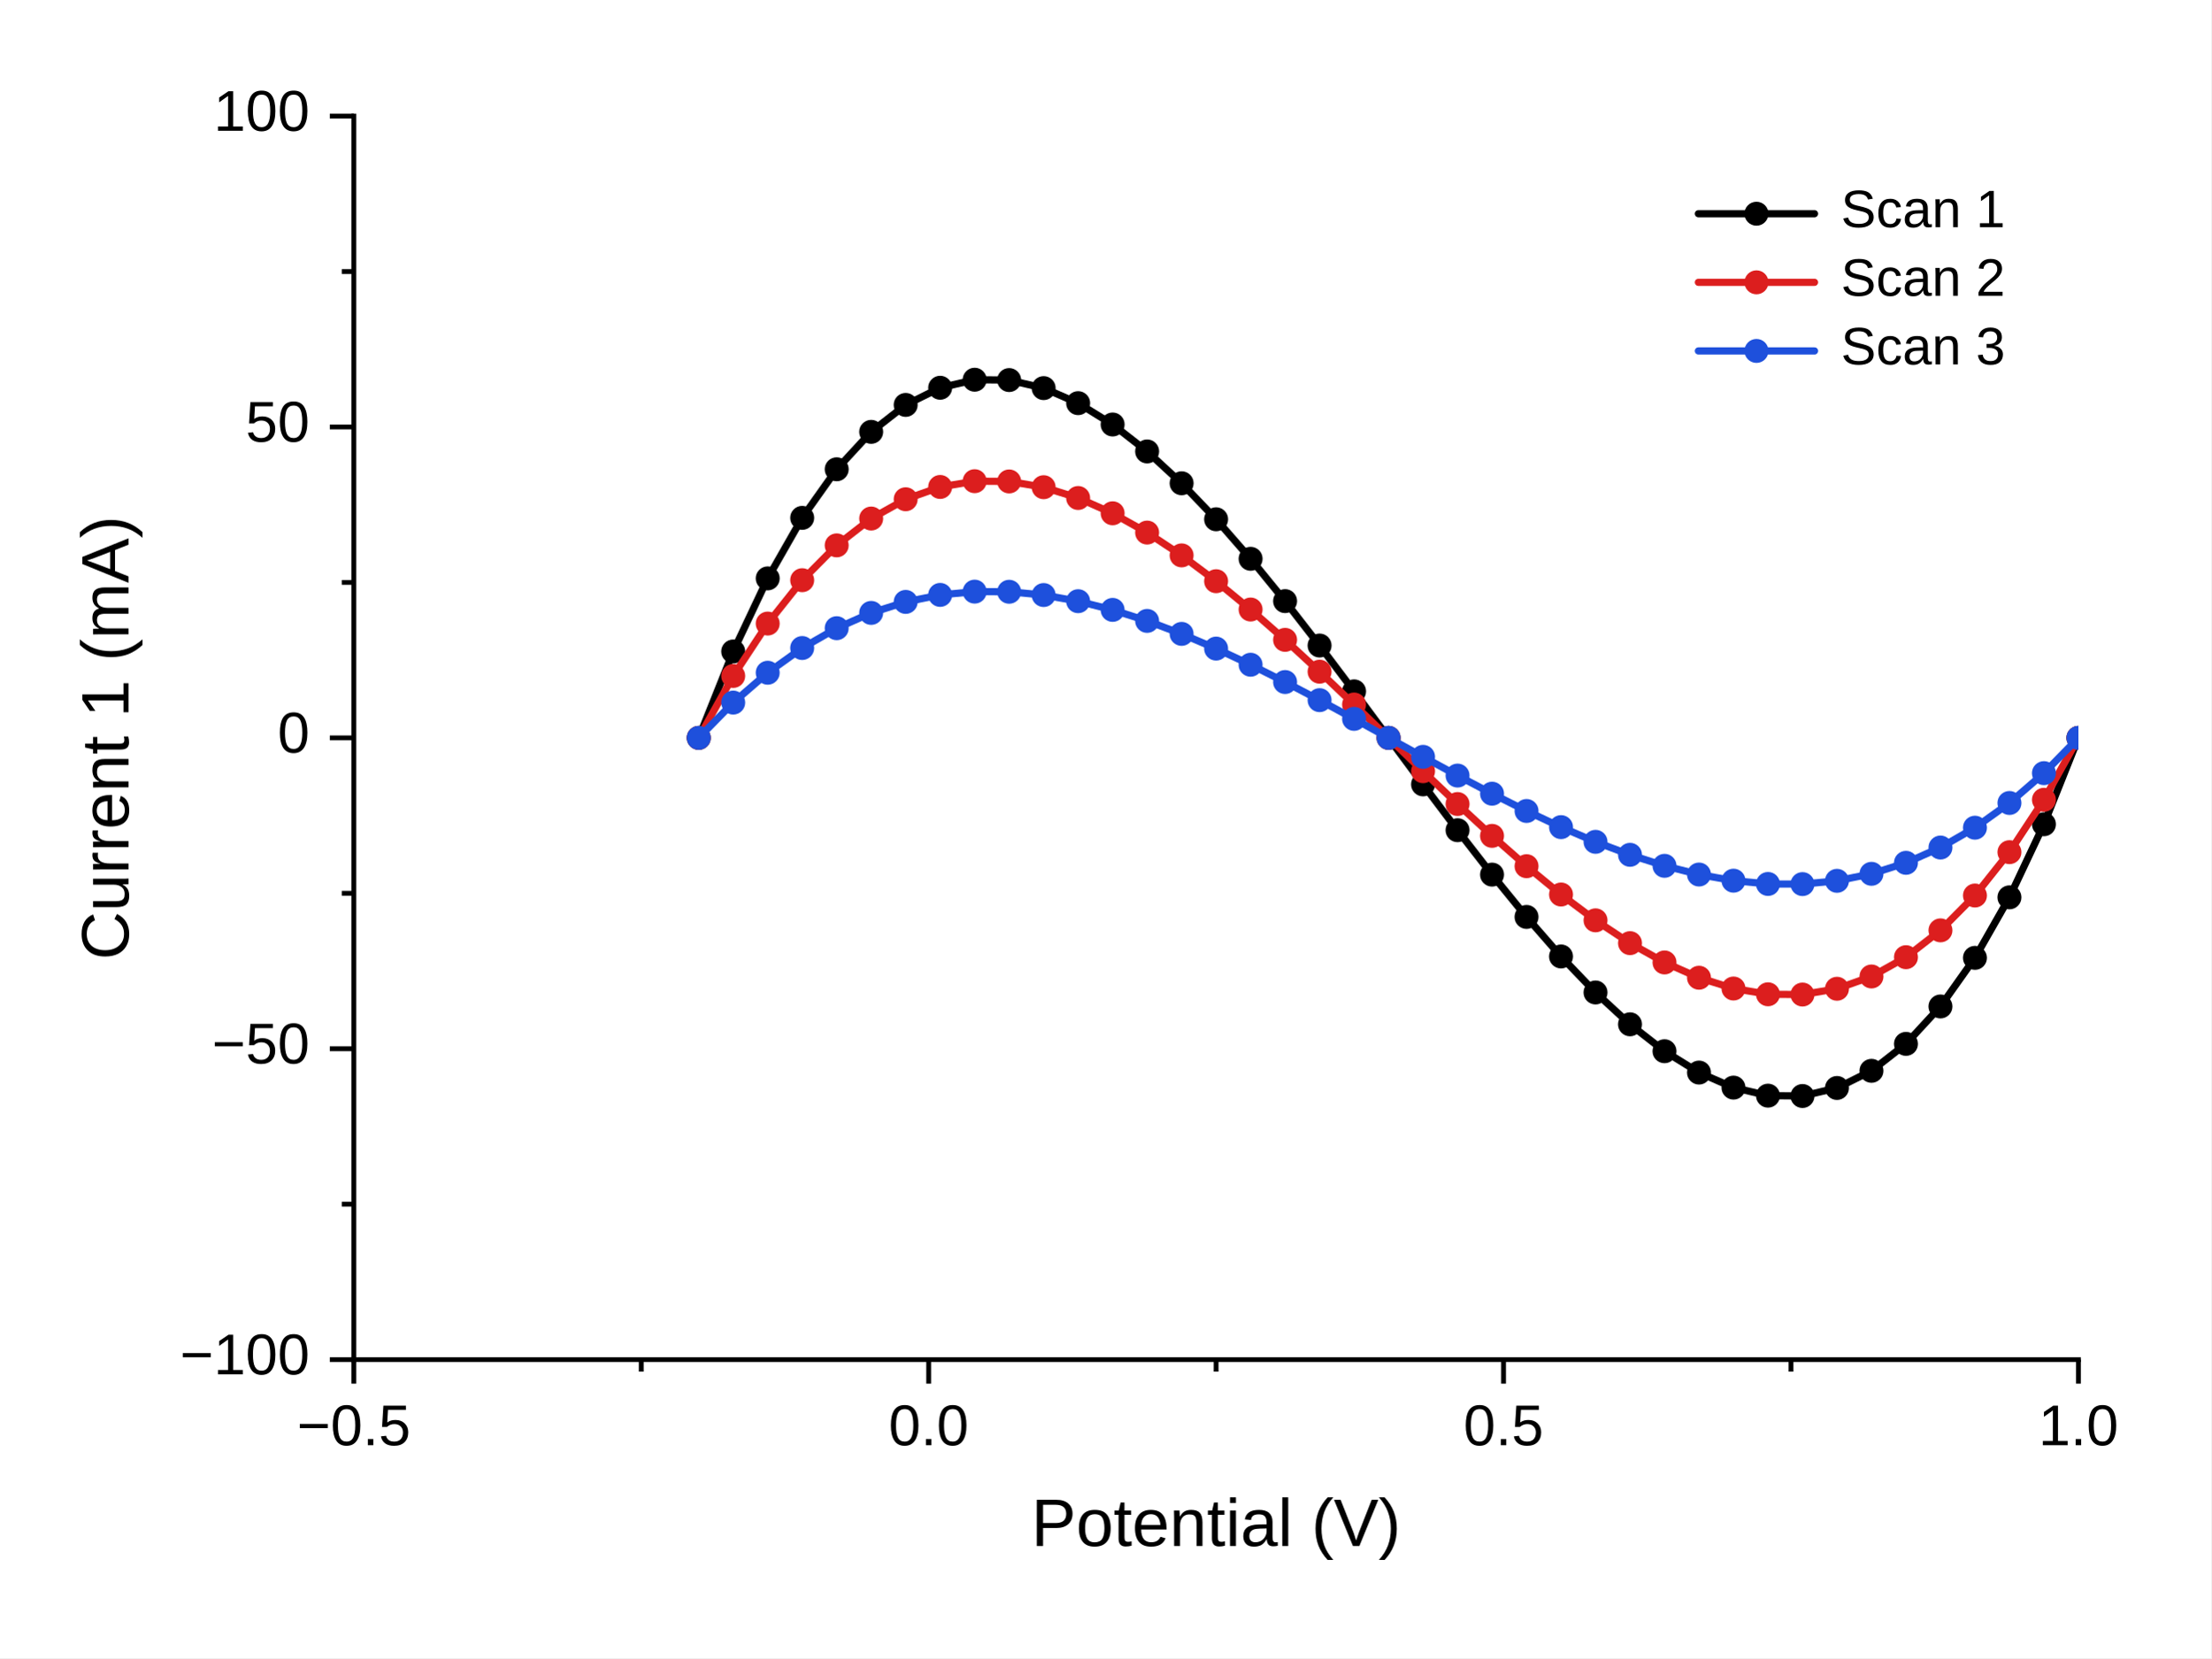
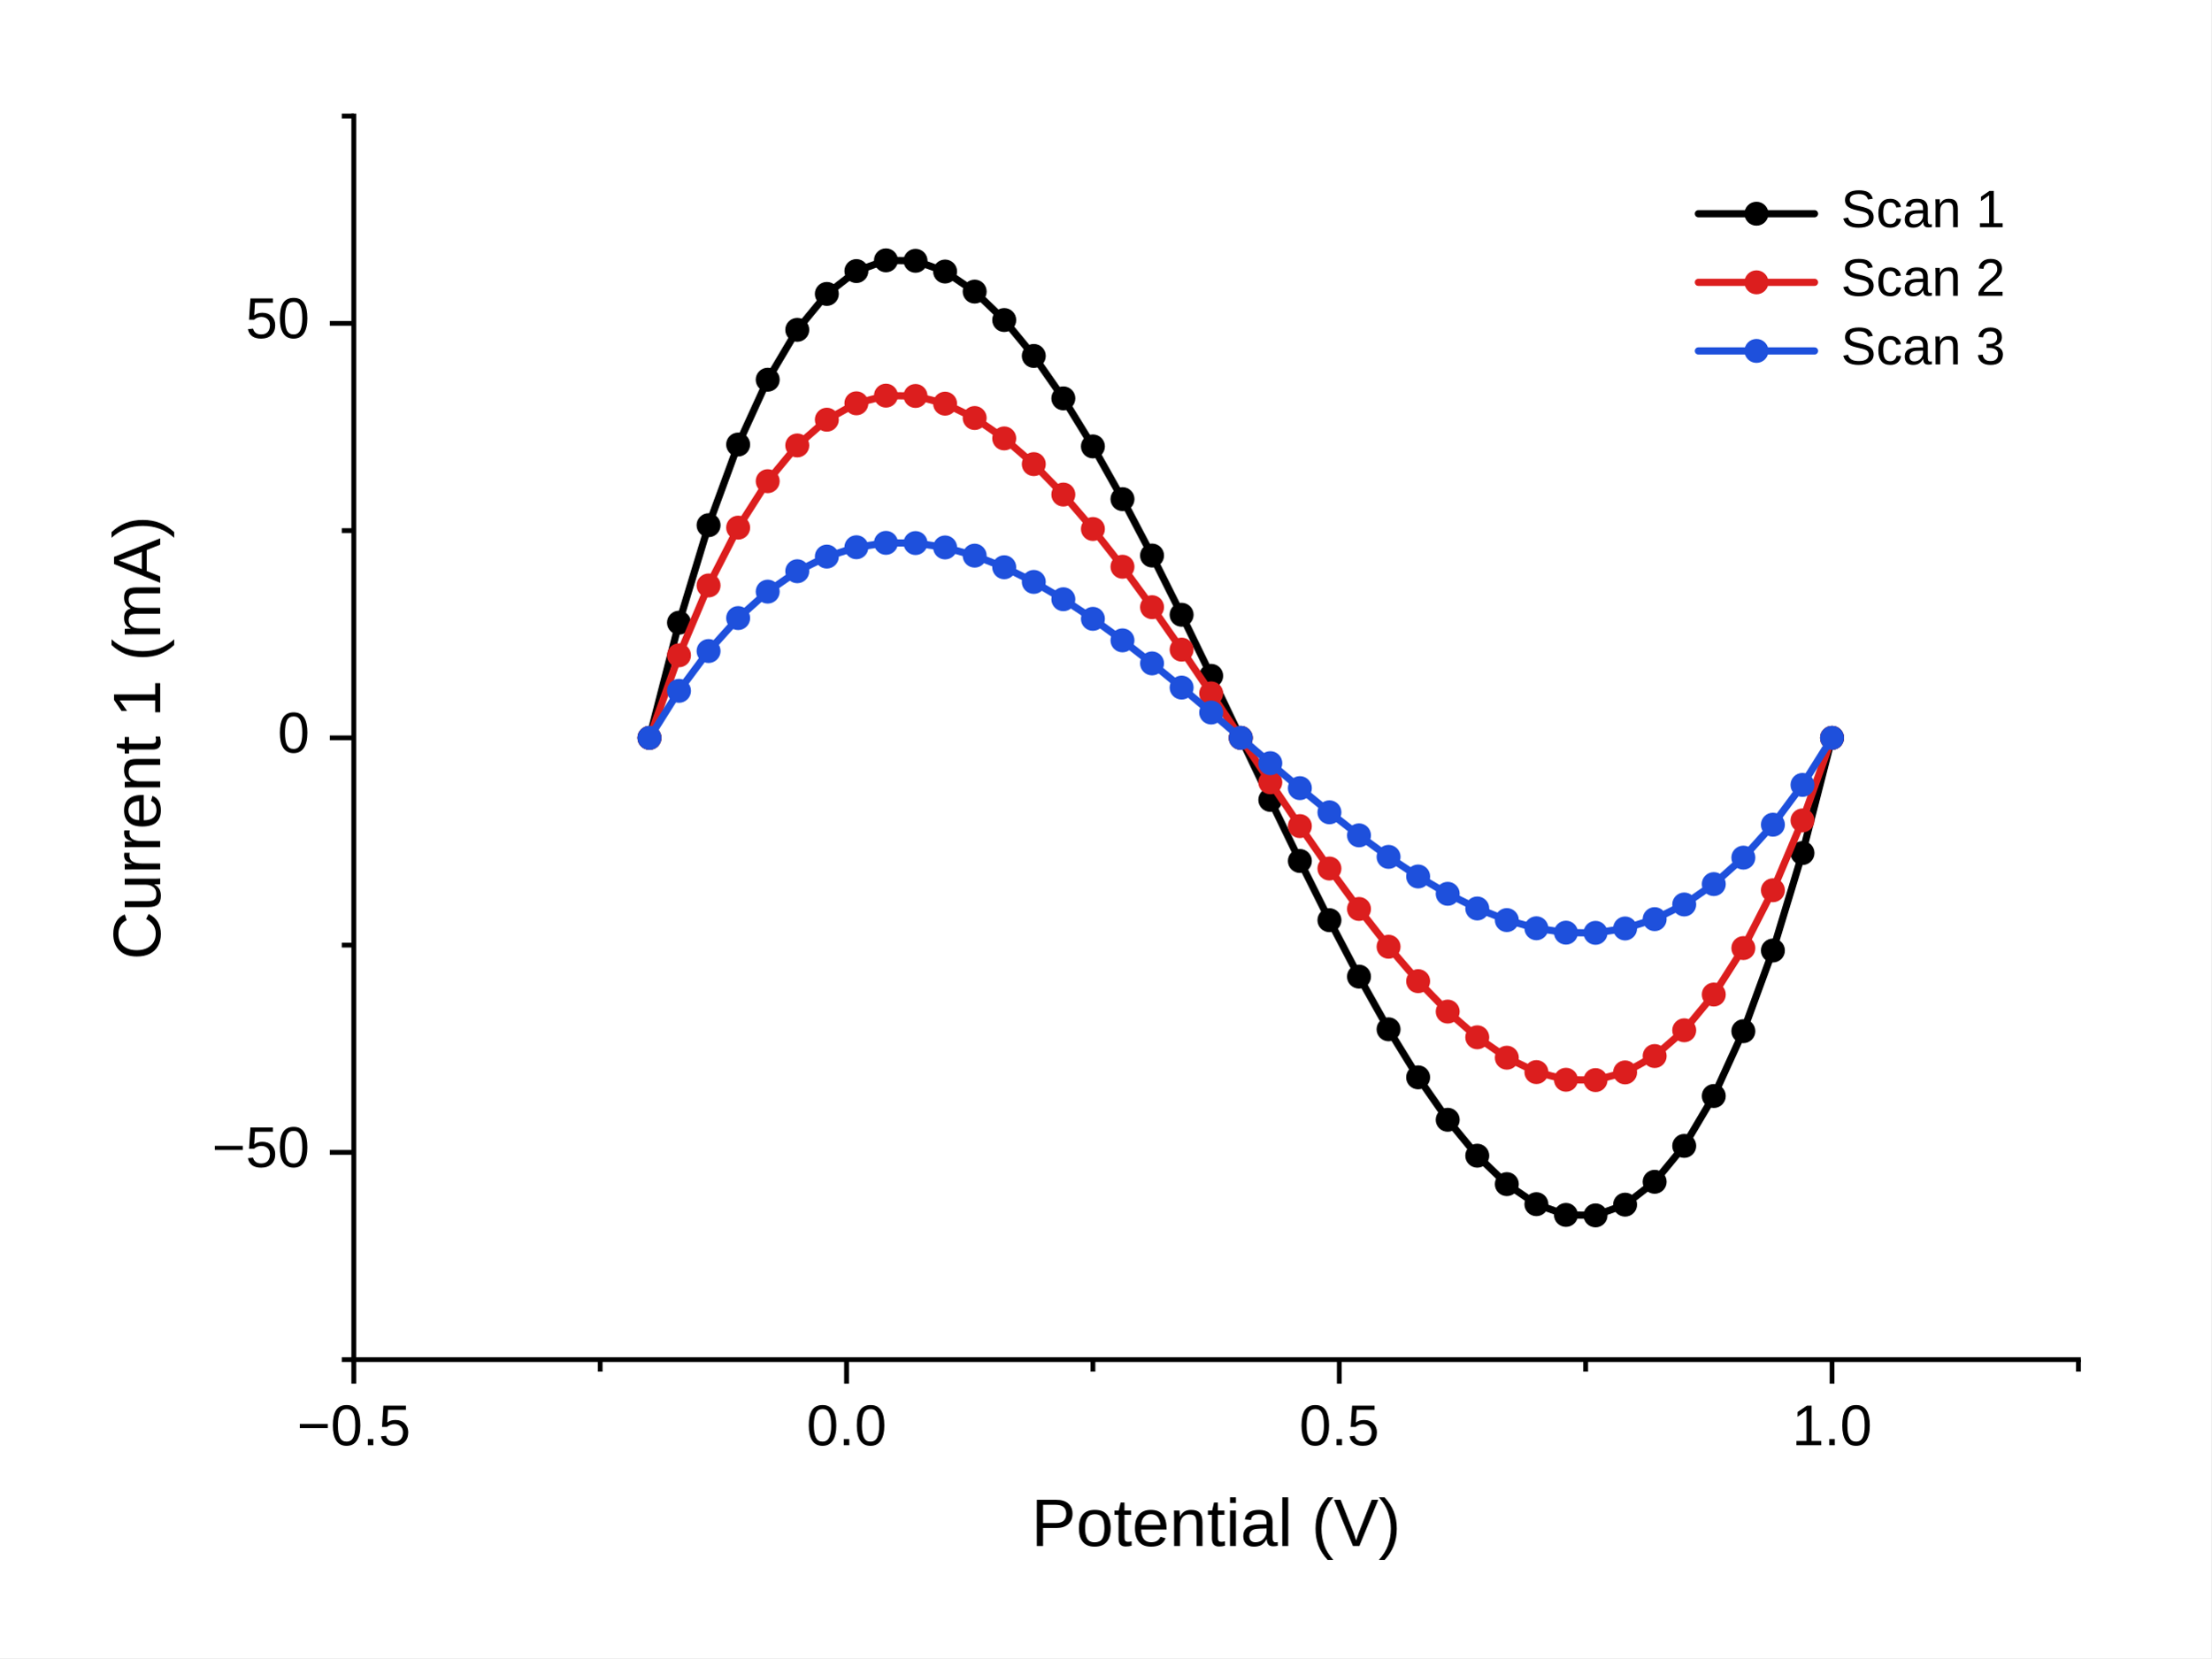
<svg xmlns="http://www.w3.org/2000/svg" width="460.8pt" height="345.6pt" viewBox="0 0 460.8 345.6">
  <rect x="0" y="0" width="460.8" height="345.6" fill="#FFFFFF" />
  <g id="layer0">
    <clipPath id="clip0">
      <rect x="73.728" y="24.192" width="359.424" height="259.2" />
    </clipPath>
    <g class="plots" clip-path="url(#clip0)">
-       <path d="M145.613 153.792L152.801 135.786L159.99 120.55L167.178 107.938L174.367 97.805L181.555 90.005L188.744 84.391L195.932 80.819L203.121 79.142L210.309 79.215L217.498 80.892L224.686 84.027L231.875 88.474L239.063 94.087L246.252 100.721L253.44 108.23L260.628 116.467L267.817 125.288L275.005 134.546L282.194 144.096L289.382 153.792L296.571 163.488L303.759 173.038L310.948 182.296L318.136 191.117L325.325 199.355L332.513 206.863L339.702 213.497L346.89 219.11L354.079 223.557L361.267 226.692L368.456 228.369L375.644 228.442L382.833 226.765L390.021 223.193L397.21 217.579L404.398 209.779L411.587 199.646L418.775 187.034L425.964 171.798L433.152 153.792" fill="none" stroke="#000000" stroke-width="1.5" stroke-linecap="round" stroke-linejoin="round" />
-       <path d="M143.113 153.792A2.5 2.5 0 1 0 148.113 153.792A2.5 2.5 0 1 0 143.113 153.792ZM150.301 135.786A2.5 2.5 0 1 0 155.301 135.786A2.5 2.5 0 1 0 150.301 135.786ZM157.49 120.55A2.5 2.5 0 1 0 162.49 120.55A2.5 2.5 0 1 0 157.49 120.55ZM164.678 107.938A2.5 2.5 0 1 0 169.678 107.938A2.5 2.5 0 1 0 164.678 107.938ZM171.867 97.805A2.5 2.5 0 1 0 176.867 97.805A2.5 2.5 0 1 0 171.867 97.805ZM179.055 90.005A2.5 2.5 0 1 0 184.055 90.005A2.5 2.5 0 1 0 179.055 90.005ZM186.244 84.391A2.5 2.5 0 1 0 191.244 84.391A2.5 2.5 0 1 0 186.244 84.391ZM193.432 80.819A2.5 2.5 0 1 0 198.432 80.819A2.5 2.5 0 1 0 193.432 80.819ZM200.621 79.142A2.5 2.5 0 1 0 205.621 79.142A2.5 2.5 0 1 0 200.621 79.142ZM207.809 79.215A2.5 2.5 0 1 0 212.809 79.215A2.5 2.5 0 1 0 207.809 79.215ZM214.998 80.892A2.5 2.5 0 1 0 219.998 80.892A2.5 2.5 0 1 0 214.998 80.892ZM222.186 84.027A2.5 2.5 0 1 0 227.186 84.027A2.5 2.5 0 1 0 222.186 84.027ZM229.375 88.474A2.5 2.5 0 1 0 234.375 88.474A2.5 2.5 0 1 0 229.375 88.474ZM236.563 94.087A2.5 2.5 0 1 0 241.563 94.087A2.5 2.5 0 1 0 236.563 94.087ZM243.752 100.721A2.5 2.5 0 1 0 248.752 100.721A2.5 2.5 0 1 0 243.752 100.721ZM250.94 108.23A2.5 2.5 0 1 0 255.94 108.23A2.5 2.5 0 1 0 250.94 108.23ZM258.128 116.467A2.5 2.5 0 1 0 263.128 116.467A2.5 2.5 0 1 0 258.128 116.467ZM265.317 125.288A2.5 2.5 0 1 0 270.317 125.288A2.5 2.5 0 1 0 265.317 125.288ZM272.505 134.546A2.5 2.5 0 1 0 277.505 134.546A2.5 2.5 0 1 0 272.505 134.546ZM279.694 144.096A2.5 2.5 0 1 0 284.694 144.096A2.5 2.5 0 1 0 279.694 144.096ZM286.882 153.792A2.5 2.5 0 1 0 291.882 153.792A2.5 2.5 0 1 0 286.882 153.792ZM294.071 163.488A2.5 2.5 0 1 0 299.071 163.488A2.5 2.5 0 1 0 294.071 163.488ZM301.259 173.038A2.5 2.5 0 1 0 306.259 173.038A2.5 2.5 0 1 0 301.259 173.038ZM308.448 182.296A2.5 2.5 0 1 0 313.448 182.296A2.5 2.5 0 1 0 308.448 182.296ZM315.636 191.117A2.5 2.5 0 1 0 320.636 191.117A2.5 2.5 0 1 0 315.636 191.117ZM322.825 199.355A2.5 2.5 0 1 0 327.825 199.355A2.5 2.5 0 1 0 322.825 199.355ZM330.013 206.863A2.5 2.5 0 1 0 335.013 206.863A2.5 2.5 0 1 0 330.013 206.863ZM337.202 213.497A2.5 2.5 0 1 0 342.202 213.497A2.5 2.5 0 1 0 337.202 213.497ZM344.39 219.11A2.5 2.5 0 1 0 349.39 219.11A2.5 2.5 0 1 0 344.39 219.11ZM351.579 223.557A2.5 2.5 0 1 0 356.579 223.557A2.5 2.5 0 1 0 351.579 223.557ZM358.767 226.692A2.5 2.5 0 1 0 363.767 226.692A2.5 2.5 0 1 0 358.767 226.692ZM365.956 228.369A2.5 2.5 0 1 0 370.956 228.369A2.5 2.5 0 1 0 365.956 228.369ZM373.144 228.442A2.5 2.5 0 1 0 378.144 228.442A2.5 2.5 0 1 0 373.144 228.442ZM380.333 226.765A2.5 2.5 0 1 0 385.333 226.765A2.5 2.5 0 1 0 380.333 226.765ZM387.521 223.193A2.5 2.5 0 1 0 392.521 223.193A2.5 2.5 0 1 0 387.521 223.193ZM394.71 217.579A2.5 2.5 0 1 0 399.71 217.579A2.5 2.5 0 1 0 394.71 217.579ZM401.898 209.779A2.5 2.5 0 1 0 406.898 209.779A2.5 2.5 0 1 0 401.898 209.779ZM409.087 199.646A2.5 2.5 0 1 0 414.087 199.646A2.5 2.5 0 1 0 409.087 199.646ZM416.275 187.034A2.5 2.5 0 1 0 421.275 187.034A2.5 2.5 0 1 0 416.275 187.034ZM423.464 171.798A2.5 2.5 0 1 0 428.464 171.798A2.5 2.5 0 1 0 423.464 171.798ZM430.652 153.792A2.5 2.5 0 1 0 435.652 153.792A2.5 2.5 0 1 0 430.652 153.792Z" fill="#000000" />
-       <path d="M145.613 153.792L152.801 140.887L159.99 129.968L167.178 120.93L174.367 113.668L181.555 108.078L188.744 104.055L195.932 101.495L203.121 100.293L210.309 100.345L217.498 101.547L224.686 103.794L231.875 106.98L239.063 111.003L246.252 115.758L253.44 121.139L260.628 127.043L267.817 133.364L275.005 139.999L282.194 146.843L289.382 153.792L296.571 160.741L303.759 167.585L310.948 174.22L318.136 180.541L325.325 186.445L332.513 191.826L339.702 196.581L346.89 200.604L354.079 203.79L361.267 206.037L368.456 207.239L375.644 207.291L382.833 206.089L390.021 203.529L397.21 199.506L404.398 193.916L411.587 186.654L418.775 177.616L425.964 166.697L433.152 153.792" fill="none" stroke="#DC1E1E" stroke-width="1.5" stroke-linecap="round" stroke-linejoin="round" />
-       <path d="M143.113 153.792A2.5 2.5 0 1 0 148.113 153.792A2.5 2.5 0 1 0 143.113 153.792ZM150.301 140.887A2.5 2.5 0 1 0 155.301 140.887A2.5 2.5 0 1 0 150.301 140.887ZM157.49 129.968A2.5 2.5 0 1 0 162.49 129.968A2.5 2.5 0 1 0 157.49 129.968ZM164.678 120.93A2.5 2.5 0 1 0 169.678 120.93A2.5 2.5 0 1 0 164.678 120.93ZM171.867 113.668A2.5 2.5 0 1 0 176.867 113.668A2.5 2.5 0 1 0 171.867 113.668ZM179.055 108.078A2.5 2.5 0 1 0 184.055 108.078A2.5 2.5 0 1 0 179.055 108.078ZM186.244 104.055A2.5 2.5 0 1 0 191.244 104.055A2.5 2.5 0 1 0 186.244 104.055ZM193.432 101.495A2.5 2.5 0 1 0 198.432 101.495A2.5 2.5 0 1 0 193.432 101.495ZM200.621 100.293A2.5 2.5 0 1 0 205.621 100.293A2.5 2.5 0 1 0 200.621 100.293ZM207.809 100.345A2.5 2.5 0 1 0 212.809 100.345A2.5 2.5 0 1 0 207.809 100.345ZM214.998 101.547A2.5 2.5 0 1 0 219.998 101.547A2.5 2.5 0 1 0 214.998 101.547ZM222.186 103.794A2.5 2.5 0 1 0 227.186 103.794A2.5 2.5 0 1 0 222.186 103.794ZM229.375 106.98A2.5 2.5 0 1 0 234.375 106.98A2.5 2.5 0 1 0 229.375 106.98ZM236.563 111.003A2.5 2.5 0 1 0 241.563 111.003A2.5 2.5 0 1 0 236.563 111.003ZM243.752 115.758A2.5 2.5 0 1 0 248.752 115.758A2.5 2.5 0 1 0 243.752 115.758ZM250.94 121.139A2.5 2.5 0 1 0 255.94 121.139A2.5 2.5 0 1 0 250.94 121.139ZM258.128 127.043A2.5 2.5 0 1 0 263.128 127.043A2.5 2.5 0 1 0 258.128 127.043ZM265.317 133.364A2.5 2.5 0 1 0 270.317 133.364A2.5 2.5 0 1 0 265.317 133.364ZM272.505 139.999A2.5 2.5 0 1 0 277.505 139.999A2.5 2.5 0 1 0 272.505 139.999ZM279.694 146.843A2.5 2.5 0 1 0 284.694 146.843A2.5 2.5 0 1 0 279.694 146.843ZM286.882 153.792A2.5 2.5 0 1 0 291.882 153.792A2.5 2.5 0 1 0 286.882 153.792ZM294.071 160.741A2.5 2.5 0 1 0 299.071 160.741A2.5 2.5 0 1 0 294.071 160.741ZM301.259 167.585A2.5 2.5 0 1 0 306.259 167.585A2.5 2.5 0 1 0 301.259 167.585ZM308.448 174.22A2.5 2.5 0 1 0 313.448 174.22A2.5 2.5 0 1 0 308.448 174.22ZM315.636 180.541A2.5 2.5 0 1 0 320.636 180.541A2.5 2.5 0 1 0 315.636 180.541ZM322.825 186.445A2.5 2.5 0 1 0 327.825 186.445A2.5 2.5 0 1 0 322.825 186.445ZM330.013 191.826A2.5 2.5 0 1 0 335.013 191.826A2.5 2.5 0 1 0 330.013 191.826ZM337.202 196.581A2.5 2.5 0 1 0 342.202 196.581A2.5 2.5 0 1 0 337.202 196.581ZM344.39 200.604A2.5 2.5 0 1 0 349.39 200.604A2.5 2.5 0 1 0 344.39 200.604ZM351.579 203.79A2.5 2.5 0 1 0 356.579 203.79A2.5 2.5 0 1 0 351.579 203.79ZM358.767 206.037A2.5 2.5 0 1 0 363.767 206.037A2.5 2.5 0 1 0 358.767 206.037ZM365.956 207.239A2.5 2.5 0 1 0 370.956 207.239A2.5 2.5 0 1 0 365.956 207.239ZM373.144 207.291A2.5 2.5 0 1 0 378.144 207.291A2.5 2.5 0 1 0 373.144 207.291ZM380.333 206.089A2.5 2.5 0 1 0 385.333 206.089A2.5 2.5 0 1 0 380.333 206.089ZM387.521 203.529A2.5 2.5 0 1 0 392.521 203.529A2.5 2.5 0 1 0 387.521 203.529ZM394.71 199.506A2.5 2.5 0 1 0 399.71 199.506A2.5 2.5 0 1 0 394.71 199.506ZM401.898 193.916A2.5 2.5 0 1 0 406.898 193.916A2.5 2.5 0 1 0 401.898 193.916ZM409.087 186.654A2.5 2.5 0 1 0 414.087 186.654A2.5 2.5 0 1 0 409.087 186.654ZM416.275 177.616A2.5 2.5 0 1 0 421.275 177.616A2.5 2.5 0 1 0 416.275 177.616ZM423.464 166.697A2.5 2.5 0 1 0 428.464 166.697A2.5 2.5 0 1 0 423.464 166.697ZM430.652 153.792A2.5 2.5 0 1 0 435.652 153.792A2.5 2.5 0 1 0 430.652 153.792Z" fill="#DC1E1E" />
-       <path d="M145.613 153.792L152.801 146.439L159.99 140.218L167.178 135.068L174.367 130.931L181.555 127.745L188.744 125.453L195.932 123.995L203.121 123.31L210.309 123.34L217.498 124.024L224.686 125.305L231.875 127.12L239.063 129.412L246.252 132.121L253.44 135.187L260.628 138.551L267.817 142.153L275.005 145.933L282.194 149.833L289.382 153.792L296.571 157.751L303.759 161.651L310.948 165.431L318.136 169.033L325.325 172.397L332.513 175.463L339.702 178.172L346.89 180.464L354.079 182.279L361.267 183.56L368.456 184.244L375.644 184.274L382.833 183.589L390.021 182.131L397.21 179.839L404.398 176.653L411.587 172.516L418.775 167.366L425.964 161.145L433.152 153.792" fill="none" stroke="#1E50DC" stroke-width="1.5" stroke-linecap="round" stroke-linejoin="round" />
-       <path d="M143.113 153.792A2.5 2.5 0 1 0 148.113 153.792A2.5 2.5 0 1 0 143.113 153.792ZM150.301 146.439A2.5 2.5 0 1 0 155.301 146.439A2.5 2.5 0 1 0 150.301 146.439ZM157.49 140.218A2.5 2.5 0 1 0 162.49 140.218A2.5 2.5 0 1 0 157.49 140.218ZM164.678 135.068A2.5 2.5 0 1 0 169.678 135.068A2.5 2.5 0 1 0 164.678 135.068ZM171.867 130.931A2.5 2.5 0 1 0 176.867 130.931A2.5 2.5 0 1 0 171.867 130.931ZM179.055 127.745A2.5 2.5 0 1 0 184.055 127.745A2.5 2.5 0 1 0 179.055 127.745ZM186.244 125.453A2.5 2.5 0 1 0 191.244 125.453A2.5 2.5 0 1 0 186.244 125.453ZM193.432 123.995A2.5 2.5 0 1 0 198.432 123.995A2.5 2.5 0 1 0 193.432 123.995ZM200.621 123.31A2.5 2.5 0 1 0 205.621 123.31A2.5 2.5 0 1 0 200.621 123.31ZM207.809 123.34A2.5 2.5 0 1 0 212.809 123.34A2.5 2.5 0 1 0 207.809 123.34ZM214.998 124.024A2.5 2.5 0 1 0 219.998 124.024A2.5 2.5 0 1 0 214.998 124.024ZM222.186 125.305A2.5 2.5 0 1 0 227.186 125.305A2.5 2.5 0 1 0 222.186 125.305ZM229.375 127.12A2.5 2.5 0 1 0 234.375 127.12A2.5 2.5 0 1 0 229.375 127.12ZM236.563 129.412A2.5 2.5 0 1 0 241.563 129.412A2.5 2.5 0 1 0 236.563 129.412ZM243.752 132.121A2.5 2.5 0 1 0 248.752 132.121A2.5 2.5 0 1 0 243.752 132.121ZM250.94 135.187A2.5 2.5 0 1 0 255.94 135.187A2.5 2.5 0 1 0 250.94 135.187ZM258.128 138.551A2.5 2.5 0 1 0 263.128 138.551A2.5 2.5 0 1 0 258.128 138.551ZM265.317 142.153A2.5 2.5 0 1 0 270.317 142.153A2.5 2.5 0 1 0 265.317 142.153ZM272.505 145.933A2.5 2.5 0 1 0 277.505 145.933A2.5 2.5 0 1 0 272.505 145.933ZM279.694 149.833A2.5 2.5 0 1 0 284.694 149.833A2.5 2.5 0 1 0 279.694 149.833ZM286.882 153.792A2.5 2.5 0 1 0 291.882 153.792A2.5 2.5 0 1 0 286.882 153.792ZM294.071 157.751A2.5 2.5 0 1 0 299.071 157.751A2.5 2.5 0 1 0 294.071 157.751ZM301.259 161.651A2.5 2.5 0 1 0 306.259 161.651A2.5 2.5 0 1 0 301.259 161.651ZM308.448 165.431A2.5 2.5 0 1 0 313.448 165.431A2.5 2.5 0 1 0 308.448 165.431ZM315.636 169.033A2.5 2.5 0 1 0 320.636 169.033A2.5 2.5 0 1 0 315.636 169.033ZM322.825 172.397A2.5 2.5 0 1 0 327.825 172.397A2.5 2.5 0 1 0 322.825 172.397ZM330.013 175.463A2.5 2.5 0 1 0 335.013 175.463A2.5 2.5 0 1 0 330.013 175.463ZM337.202 178.172A2.5 2.5 0 1 0 342.202 178.172A2.5 2.5 0 1 0 337.202 178.172ZM344.39 180.464A2.5 2.5 0 1 0 349.39 180.464A2.5 2.5 0 1 0 344.39 180.464ZM351.579 182.279A2.5 2.5 0 1 0 356.579 182.279A2.5 2.5 0 1 0 351.579 182.279ZM358.767 183.56A2.5 2.5 0 1 0 363.767 183.56A2.5 2.5 0 1 0 358.767 183.56ZM365.956 184.244A2.5 2.5 0 1 0 370.956 184.244A2.5 2.5 0 1 0 365.956 184.244ZM373.144 184.274A2.5 2.5 0 1 0 378.144 184.274A2.5 2.5 0 1 0 373.144 184.274ZM380.333 183.589A2.5 2.5 0 1 0 385.333 183.589A2.5 2.5 0 1 0 380.333 183.589ZM387.521 182.131A2.5 2.5 0 1 0 392.521 182.131A2.5 2.5 0 1 0 387.521 182.131ZM394.71 179.839A2.5 2.5 0 1 0 399.71 179.839A2.5 2.5 0 1 0 394.71 179.839ZM401.898 176.653A2.5 2.5 0 1 0 406.898 176.653A2.5 2.5 0 1 0 401.898 176.653ZM409.087 172.516A2.5 2.5 0 1 0 414.087 172.516A2.5 2.5 0 1 0 409.087 172.516ZM416.275 167.366A2.5 2.5 0 1 0 421.275 167.366A2.5 2.5 0 1 0 416.275 167.366ZM423.464 161.145A2.5 2.5 0 1 0 428.464 161.145A2.5 2.5 0 1 0 423.464 161.145ZM430.652 153.792A2.5 2.5 0 1 0 435.652 153.792A2.5 2.5 0 1 0 430.652 153.792Z" fill="#1E50DC" />
+       <path d="M135.344 153.792L141.505 129.784L147.667 109.469L153.828 92.653L159.99 79.142L166.151 68.742L172.313 61.258L178.474 56.495L184.636 54.259L190.798 54.356L196.959 56.592L203.121 60.772L209.282 66.701L215.444 74.185L221.605 83.03L227.767 93.042L233.928 104.026L240.09 115.787L246.252 128.131L252.413 140.864L258.575 153.792L264.736 166.72L270.898 179.453L277.059 191.797L283.221 203.558L289.382 214.542L295.544 224.554L301.706 233.399L307.867 240.883L314.029 246.812L320.19 250.992L326.352 253.228L332.513 253.325L338.675 251.089L344.836 246.326L350.998 238.842L357.159 228.442L363.321 214.931L369.483 198.115L375.644 177.8L381.806 153.792" fill="none" stroke="#000000" stroke-width="1.5" stroke-linecap="round" stroke-linejoin="round" />
+       <path d="M132.844 153.792A2.5 2.5 0 1 0 137.844 153.792A2.5 2.5 0 1 0 132.844 153.792ZM139.005 129.784A2.5 2.5 0 1 0 144.005 129.784A2.5 2.5 0 1 0 139.005 129.784ZM145.167 109.469A2.5 2.5 0 1 0 150.167 109.469A2.5 2.5 0 1 0 145.167 109.469ZM151.328 92.653A2.5 2.5 0 1 0 156.328 92.653A2.5 2.5 0 1 0 151.328 92.653ZM157.49 79.142A2.5 2.5 0 1 0 162.49 79.142A2.5 2.5 0 1 0 157.49 79.142ZM163.651 68.742A2.5 2.5 0 1 0 168.651 68.742A2.5 2.5 0 1 0 163.651 68.742ZM169.813 61.258A2.5 2.5 0 1 0 174.813 61.258A2.5 2.5 0 1 0 169.813 61.258ZM175.974 56.495A2.5 2.5 0 1 0 180.974 56.495A2.5 2.5 0 1 0 175.974 56.495ZM182.136 54.259A2.5 2.5 0 1 0 187.136 54.259A2.5 2.5 0 1 0 182.136 54.259ZM188.298 54.356A2.5 2.5 0 1 0 193.298 54.356A2.5 2.5 0 1 0 188.298 54.356ZM194.459 56.592A2.5 2.5 0 1 0 199.459 56.592A2.5 2.5 0 1 0 194.459 56.592ZM200.621 60.772A2.5 2.5 0 1 0 205.621 60.772A2.5 2.5 0 1 0 200.621 60.772ZM206.782 66.701A2.5 2.5 0 1 0 211.782 66.701A2.5 2.5 0 1 0 206.782 66.701ZM212.944 74.185A2.5 2.5 0 1 0 217.944 74.185A2.5 2.5 0 1 0 212.944 74.185ZM219.105 83.03A2.5 2.5 0 1 0 224.105 83.03A2.5 2.5 0 1 0 219.105 83.03ZM225.267 93.042A2.5 2.5 0 1 0 230.267 93.042A2.5 2.5 0 1 0 225.267 93.042ZM231.428 104.026A2.5 2.5 0 1 0 236.428 104.026A2.5 2.5 0 1 0 231.428 104.026ZM237.59 115.787A2.5 2.5 0 1 0 242.59 115.787A2.5 2.5 0 1 0 237.59 115.787ZM243.752 128.131A2.5 2.5 0 1 0 248.752 128.131A2.5 2.5 0 1 0 243.752 128.131ZM249.913 140.864A2.5 2.5 0 1 0 254.913 140.864A2.5 2.5 0 1 0 249.913 140.864ZM256.075 153.792A2.5 2.5 0 1 0 261.075 153.792A2.5 2.5 0 1 0 256.075 153.792ZM262.236 166.72A2.5 2.5 0 1 0 267.236 166.72A2.5 2.5 0 1 0 262.236 166.72ZM268.398 179.453A2.5 2.5 0 1 0 273.398 179.453A2.5 2.5 0 1 0 268.398 179.453ZM274.559 191.797A2.5 2.5 0 1 0 279.559 191.797A2.5 2.5 0 1 0 274.559 191.797ZM280.721 203.558A2.5 2.5 0 1 0 285.721 203.558A2.5 2.5 0 1 0 280.721 203.558ZM286.882 214.542A2.5 2.5 0 1 0 291.882 214.542A2.5 2.5 0 1 0 286.882 214.542ZM293.044 224.554A2.5 2.5 0 1 0 298.044 224.554A2.5 2.5 0 1 0 293.044 224.554ZM299.206 233.399A2.5 2.5 0 1 0 304.206 233.399A2.5 2.5 0 1 0 299.206 233.399ZM305.367 240.883A2.5 2.5 0 1 0 310.367 240.883A2.5 2.5 0 1 0 305.367 240.883ZM311.529 246.812A2.5 2.5 0 1 0 316.529 246.812A2.5 2.5 0 1 0 311.529 246.812ZM317.69 250.992A2.5 2.5 0 1 0 322.69 250.992A2.5 2.5 0 1 0 317.69 250.992ZM323.852 253.228A2.5 2.5 0 1 0 328.852 253.228A2.5 2.5 0 1 0 323.852 253.228ZM330.013 253.325A2.5 2.5 0 1 0 335.013 253.325A2.5 2.5 0 1 0 330.013 253.325ZM336.175 251.089A2.5 2.5 0 1 0 341.175 251.089A2.5 2.5 0 1 0 336.175 251.089ZM342.336 246.326A2.5 2.5 0 1 0 347.336 246.326A2.5 2.5 0 1 0 342.336 246.326ZM348.498 238.842A2.5 2.5 0 1 0 353.498 238.842A2.5 2.5 0 1 0 348.498 238.842ZM354.659 228.442A2.5 2.5 0 1 0 359.659 228.442A2.5 2.5 0 1 0 354.659 228.442ZM360.821 214.931A2.5 2.5 0 1 0 365.821 214.931A2.5 2.5 0 1 0 360.821 214.931ZM366.983 198.115A2.5 2.5 0 1 0 371.983 198.115A2.5 2.5 0 1 0 366.983 198.115ZM373.144 177.8A2.5 2.5 0 1 0 378.144 177.8A2.5 2.5 0 1 0 373.144 177.8ZM379.306 153.792A2.5 2.5 0 1 0 384.306 153.792A2.5 2.5 0 1 0 379.306 153.792Z" fill="#000000" />
+       <path d="M135.344 153.792L141.505 136.586L147.667 122.027L153.828 109.976L159.99 100.293L166.151 92.84L172.313 87.476L178.474 84.062L184.636 82.46L190.798 82.53L196.959 84.132L203.121 87.127L209.282 91.377L215.444 96.74L221.605 103.08L227.767 110.255L233.928 118.126L240.09 126.555L246.252 135.402L252.413 144.527L258.575 153.792L264.736 163.057L270.898 172.182L277.059 181.029L283.221 189.458L289.382 197.33L295.544 204.504L301.706 210.844L307.867 216.207L314.029 220.457L320.19 223.452L326.352 225.054L332.513 225.124L338.675 223.522L344.836 220.108L350.998 214.744L357.159 207.291L363.321 197.608L369.483 185.557L375.644 170.998L381.806 153.792" fill="none" stroke="#DC1E1E" stroke-width="1.5" stroke-linecap="round" stroke-linejoin="round" />
+       <path d="M132.844 153.792A2.5 2.5 0 1 0 137.844 153.792A2.5 2.5 0 1 0 132.844 153.792ZM139.005 136.586A2.5 2.5 0 1 0 144.005 136.586A2.5 2.5 0 1 0 139.005 136.586ZM145.167 122.027A2.5 2.5 0 1 0 150.167 122.027A2.5 2.5 0 1 0 145.167 122.027ZM151.328 109.976A2.5 2.5 0 1 0 156.328 109.976A2.5 2.5 0 1 0 151.328 109.976ZM157.49 100.293A2.5 2.5 0 1 0 162.49 100.293A2.5 2.5 0 1 0 157.49 100.293ZM163.651 92.84A2.5 2.5 0 1 0 168.651 92.84A2.5 2.5 0 1 0 163.651 92.84ZM169.813 87.476A2.5 2.5 0 1 0 174.813 87.476A2.5 2.5 0 1 0 169.813 87.476ZM175.974 84.062A2.5 2.5 0 1 0 180.974 84.062A2.5 2.5 0 1 0 175.974 84.062ZM182.136 82.46A2.5 2.5 0 1 0 187.136 82.46A2.5 2.5 0 1 0 182.136 82.46ZM188.298 82.53A2.5 2.5 0 1 0 193.298 82.53A2.5 2.5 0 1 0 188.298 82.53ZM194.459 84.132A2.5 2.5 0 1 0 199.459 84.132A2.5 2.5 0 1 0 194.459 84.132ZM200.621 87.127A2.5 2.5 0 1 0 205.621 87.127A2.5 2.5 0 1 0 200.621 87.127ZM206.782 91.377A2.5 2.5 0 1 0 211.782 91.377A2.5 2.5 0 1 0 206.782 91.377ZM212.944 96.74A2.5 2.5 0 1 0 217.944 96.74A2.5 2.5 0 1 0 212.944 96.74ZM219.105 103.08A2.5 2.5 0 1 0 224.105 103.08A2.5 2.5 0 1 0 219.105 103.08ZM225.267 110.255A2.5 2.5 0 1 0 230.267 110.255A2.5 2.5 0 1 0 225.267 110.255ZM231.428 118.126A2.5 2.5 0 1 0 236.428 118.126A2.5 2.5 0 1 0 231.428 118.126ZM237.59 126.555A2.5 2.5 0 1 0 242.59 126.555A2.5 2.5 0 1 0 237.59 126.555ZM243.752 135.402A2.5 2.5 0 1 0 248.752 135.402A2.5 2.5 0 1 0 243.752 135.402ZM249.913 144.527A2.5 2.5 0 1 0 254.913 144.527A2.5 2.5 0 1 0 249.913 144.527ZM256.075 153.792A2.5 2.5 0 1 0 261.075 153.792A2.5 2.5 0 1 0 256.075 153.792ZM262.236 163.057A2.5 2.5 0 1 0 267.236 163.057A2.5 2.5 0 1 0 262.236 163.057ZM268.398 172.182A2.5 2.5 0 1 0 273.398 172.182A2.5 2.5 0 1 0 268.398 172.182ZM274.559 181.029A2.5 2.5 0 1 0 279.559 181.029A2.5 2.5 0 1 0 274.559 181.029ZM280.721 189.458A2.5 2.5 0 1 0 285.721 189.458A2.5 2.5 0 1 0 280.721 189.458ZM286.882 197.33A2.5 2.5 0 1 0 291.882 197.33A2.5 2.5 0 1 0 286.882 197.33ZM293.044 204.504A2.5 2.5 0 1 0 298.044 204.504A2.5 2.5 0 1 0 293.044 204.504ZM299.206 210.844A2.5 2.5 0 1 0 304.206 210.844A2.5 2.5 0 1 0 299.206 210.844ZM305.367 216.207A2.5 2.5 0 1 0 310.367 216.207A2.5 2.5 0 1 0 305.367 216.207ZM311.529 220.457A2.5 2.5 0 1 0 316.529 220.457A2.5 2.5 0 1 0 311.529 220.457ZM317.69 223.452A2.5 2.5 0 1 0 322.69 223.452A2.5 2.5 0 1 0 317.69 223.452ZM323.852 225.054A2.5 2.5 0 1 0 328.852 225.054A2.5 2.5 0 1 0 323.852 225.054ZM330.013 225.124A2.5 2.5 0 1 0 335.013 225.124A2.5 2.5 0 1 0 330.013 225.124ZM336.175 223.522A2.5 2.5 0 1 0 341.175 223.522A2.5 2.5 0 1 0 336.175 223.522ZM342.336 220.108A2.5 2.5 0 1 0 347.336 220.108A2.5 2.5 0 1 0 342.336 220.108ZM348.498 214.744A2.5 2.5 0 1 0 353.498 214.744A2.5 2.5 0 1 0 348.498 214.744ZM354.659 207.291A2.5 2.5 0 1 0 359.659 207.291A2.5 2.5 0 1 0 354.659 207.291ZM360.821 197.608A2.5 2.5 0 1 0 365.821 197.608A2.5 2.5 0 1 0 360.821 197.608ZM366.983 185.557A2.5 2.5 0 1 0 371.983 185.557A2.5 2.5 0 1 0 366.983 185.557ZM373.144 170.998A2.5 2.5 0 1 0 378.144 170.998A2.5 2.5 0 1 0 373.144 170.998ZM379.306 153.792A2.5 2.5 0 1 0 384.306 153.792A2.5 2.5 0 1 0 379.306 153.792Z" fill="#DC1E1E" />
+       <path d="M135.344 153.792L141.505 143.989L147.667 135.693L153.828 128.827L159.99 123.31L166.151 119.063L172.313 116.007L178.474 114.062L184.636 113.149L190.798 113.189L196.959 114.102L203.121 115.809L209.282 118.23L215.444 121.286L221.605 124.898L227.767 128.986L233.928 133.471L240.09 138.273L246.252 143.314L252.413 148.513L258.575 153.792L264.736 159.071L270.898 164.27L277.059 169.311L283.221 174.113L289.382 178.598L295.544 182.686L301.706 186.298L307.867 189.354L314.029 191.775L320.19 193.482L326.352 194.395L332.513 194.435L338.675 193.522L344.836 191.577L350.998 188.521L357.159 184.274L363.321 178.757L369.483 171.891L375.644 163.595L381.806 153.792" fill="none" stroke="#1E50DC" stroke-width="1.5" stroke-linecap="round" stroke-linejoin="round" />
+       <path d="M132.844 153.792A2.5 2.5 0 1 0 137.844 153.792A2.5 2.5 0 1 0 132.844 153.792ZM139.005 143.989A2.5 2.5 0 1 0 144.005 143.989A2.5 2.5 0 1 0 139.005 143.989ZM145.167 135.693A2.5 2.5 0 1 0 150.167 135.693A2.5 2.5 0 1 0 145.167 135.693ZM151.328 128.827A2.5 2.5 0 1 0 156.328 128.827A2.5 2.5 0 1 0 151.328 128.827ZM157.49 123.31A2.5 2.5 0 1 0 162.49 123.31A2.5 2.5 0 1 0 157.49 123.31ZM163.651 119.063A2.5 2.5 0 1 0 168.651 119.063A2.5 2.5 0 1 0 163.651 119.063ZM169.813 116.007A2.5 2.5 0 1 0 174.813 116.007A2.5 2.5 0 1 0 169.813 116.007ZM175.974 114.062A2.5 2.5 0 1 0 180.974 114.062A2.5 2.5 0 1 0 175.974 114.062ZM182.136 113.149A2.5 2.5 0 1 0 187.136 113.149A2.5 2.5 0 1 0 182.136 113.149ZM188.298 113.189A2.5 2.5 0 1 0 193.298 113.189A2.5 2.5 0 1 0 188.298 113.189ZM194.459 114.102A2.5 2.5 0 1 0 199.459 114.102A2.5 2.5 0 1 0 194.459 114.102ZM200.621 115.809A2.5 2.5 0 1 0 205.621 115.809A2.5 2.5 0 1 0 200.621 115.809ZM206.782 118.23A2.5 2.5 0 1 0 211.782 118.23A2.5 2.5 0 1 0 206.782 118.23ZM212.944 121.286A2.5 2.5 0 1 0 217.944 121.286A2.5 2.5 0 1 0 212.944 121.286ZM219.105 124.898A2.5 2.5 0 1 0 224.105 124.898A2.5 2.5 0 1 0 219.105 124.898ZM225.267 128.986A2.5 2.5 0 1 0 230.267 128.986A2.5 2.5 0 1 0 225.267 128.986ZM231.428 133.471A2.5 2.5 0 1 0 236.428 133.471A2.5 2.5 0 1 0 231.428 133.471ZM237.59 138.273A2.5 2.5 0 1 0 242.59 138.273A2.5 2.5 0 1 0 237.59 138.273ZM243.752 143.314A2.5 2.5 0 1 0 248.752 143.314A2.5 2.5 0 1 0 243.752 143.314ZM249.913 148.513A2.5 2.5 0 1 0 254.913 148.513A2.5 2.5 0 1 0 249.913 148.513ZM256.075 153.792A2.5 2.5 0 1 0 261.075 153.792A2.5 2.5 0 1 0 256.075 153.792ZM262.236 159.071A2.5 2.5 0 1 0 267.236 159.071A2.5 2.5 0 1 0 262.236 159.071ZM268.398 164.27A2.5 2.5 0 1 0 273.398 164.27A2.5 2.5 0 1 0 268.398 164.27ZM274.559 169.311A2.5 2.5 0 1 0 279.559 169.311A2.5 2.5 0 1 0 274.559 169.311ZM280.721 174.113A2.5 2.5 0 1 0 285.721 174.113A2.5 2.5 0 1 0 280.721 174.113ZM286.882 178.598A2.5 2.5 0 1 0 291.882 178.598A2.5 2.5 0 1 0 286.882 178.598ZM293.044 182.686A2.5 2.5 0 1 0 298.044 182.686A2.5 2.5 0 1 0 293.044 182.686ZM299.206 186.298A2.5 2.5 0 1 0 304.206 186.298A2.5 2.5 0 1 0 299.206 186.298ZM305.367 189.354A2.5 2.5 0 1 0 310.367 189.354A2.5 2.5 0 1 0 305.367 189.354ZM311.529 191.775A2.5 2.5 0 1 0 316.529 191.775A2.5 2.5 0 1 0 311.529 191.775ZM317.69 193.482A2.5 2.5 0 1 0 322.69 193.482A2.5 2.5 0 1 0 317.69 193.482ZM323.852 194.395A2.5 2.5 0 1 0 328.852 194.395A2.5 2.5 0 1 0 323.852 194.395ZM330.013 194.435A2.5 2.5 0 1 0 335.013 194.435A2.5 2.5 0 1 0 330.013 194.435ZM336.175 193.522A2.5 2.5 0 1 0 341.175 193.522A2.5 2.5 0 1 0 336.175 193.522ZM342.336 191.577A2.5 2.5 0 1 0 347.336 191.577A2.5 2.5 0 1 0 342.336 191.577ZM348.498 188.521A2.5 2.5 0 1 0 353.498 188.521A2.5 2.5 0 1 0 348.498 188.521ZM354.659 184.274A2.5 2.5 0 1 0 359.659 184.274A2.5 2.5 0 1 0 354.659 184.274ZM360.821 178.757A2.5 2.5 0 1 0 365.821 178.757A2.5 2.5 0 1 0 360.821 178.757ZM366.983 171.891A2.5 2.5 0 1 0 371.983 171.891A2.5 2.5 0 1 0 366.983 171.891ZM373.144 163.595A2.5 2.5 0 1 0 378.144 163.595A2.5 2.5 0 1 0 373.144 163.595ZM379.306 153.792A2.5 2.5 0 1 0 384.306 153.792A2.5 2.5 0 1 0 379.306 153.792Z" fill="#1E50DC" />
    </g>
    <g class="overlay">
      <path d="M73.728 283.392L433.152 283.392" fill="none" stroke="#000000" stroke-width="1" stroke-linecap="square" />
      <path d="M73.728 24.192L73.728 283.392" fill="none" stroke="#000000" stroke-width="1" stroke-linecap="square" />
-       <path d="M73.728 283.392L73.728 288.392M193.536 283.392L193.536 288.392M313.344 283.392L313.344 288.392M433.152 283.392L433.152 288.392M133.632 283.392L133.632 285.892M253.44 283.392L253.44 285.892M373.248 283.392L373.248 285.892" fill="none" stroke="#000000" stroke-width="1" />
-       <path d="M73.728 283.392L68.728 283.392M73.728 218.592L68.728 218.592M73.728 153.792L68.728 153.792M73.728 88.992L68.728 88.992M73.728 24.192L68.728 24.192M73.728 250.992L71.228 250.992M73.728 186.192L71.228 186.192M73.728 121.392L71.228 121.392M73.728 56.592L71.228 56.592" fill="none" stroke="#000000" stroke-width="1" />
+       <path d="M73.728 283.392L73.728 288.392M176.421 283.392L176.421 288.392M279.113 283.392L279.113 288.392M381.806 283.392L381.806 288.392M125.074 283.392L125.074 285.892M227.767 283.392L227.767 285.892M330.459 283.392L330.459 285.892M433.152 283.392L433.152 285.892" fill="none" stroke="#000000" stroke-width="1" />
+       <path d="M73.728 240.192L68.728 240.192M73.728 153.792L68.728 153.792M73.728 67.392L68.728 67.392M73.728 283.392L71.228 283.392M73.728 196.992L71.228 196.992M73.728 110.592L71.228 110.592M73.728 24.192L71.228 24.192" fill="none" stroke="#000000" stroke-width="1" />
      <text x="73.728" y="301.232" font-family="'Arial', 'Liberation Sans', 'Helvetica', 'DejaVu Sans', sans-serif" font-size="12" fill="#000000" text-anchor="middle">−0.5</text>
-       <text x="193.536" y="301.232" font-family="'Arial', 'Liberation Sans', 'Helvetica', 'DejaVu Sans', sans-serif" font-size="12" fill="#000000" text-anchor="middle">0.0</text>
-       <text x="313.344" y="301.232" font-family="'Arial', 'Liberation Sans', 'Helvetica', 'DejaVu Sans', sans-serif" font-size="12" fill="#000000" text-anchor="middle">0.5</text>
-       <text x="433.152" y="301.232" font-family="'Arial', 'Liberation Sans', 'Helvetica', 'DejaVu Sans', sans-serif" font-size="12" fill="#000000" text-anchor="middle">1.0</text>
-       <text x="64.528" y="286.452" font-family="'Arial', 'Liberation Sans', 'Helvetica', 'DejaVu Sans', sans-serif" font-size="12" fill="#000000" text-anchor="end">−100</text>
-       <text x="64.528" y="221.652" font-family="'Arial', 'Liberation Sans', 'Helvetica', 'DejaVu Sans', sans-serif" font-size="12" fill="#000000" text-anchor="end">−50</text>
+       <text x="176.421" y="301.232" font-family="'Arial', 'Liberation Sans', 'Helvetica', 'DejaVu Sans', sans-serif" font-size="12" fill="#000000" text-anchor="middle">0.0</text>
+       <text x="279.113" y="301.232" font-family="'Arial', 'Liberation Sans', 'Helvetica', 'DejaVu Sans', sans-serif" font-size="12" fill="#000000" text-anchor="middle">0.5</text>
+       <text x="381.806" y="301.232" font-family="'Arial', 'Liberation Sans', 'Helvetica', 'DejaVu Sans', sans-serif" font-size="12" fill="#000000" text-anchor="middle">1.0</text>
+       <text x="64.528" y="243.252" font-family="'Arial', 'Liberation Sans', 'Helvetica', 'DejaVu Sans', sans-serif" font-size="12" fill="#000000" text-anchor="end">−50</text>
      <text x="64.528" y="156.852" font-family="'Arial', 'Liberation Sans', 'Helvetica', 'DejaVu Sans', sans-serif" font-size="12" fill="#000000" text-anchor="end">0</text>
-       <text x="64.528" y="92.052" font-family="'Arial', 'Liberation Sans', 'Helvetica', 'DejaVu Sans', sans-serif" font-size="12" fill="#000000" text-anchor="end">50</text>
-       <text x="64.528" y="27.252" font-family="'Arial', 'Liberation Sans', 'Helvetica', 'DejaVu Sans', sans-serif" font-size="12" fill="#000000" text-anchor="end">100</text>
+       <text x="64.528" y="70.452" font-family="'Arial', 'Liberation Sans', 'Helvetica', 'DejaVu Sans', sans-serif" font-size="12" fill="#000000" text-anchor="end">50</text>
      <text x="253.44" y="322.232" font-family="'Arial', 'Liberation Sans', 'Helvetica', 'DejaVu Sans', sans-serif" font-size="14" fill="#000000" text-anchor="middle">Potential (V)</text>
-       <text x="26.788" y="153.792" font-family="'Arial', 'Liberation Sans', 'Helvetica', 'DejaVu Sans', sans-serif" font-size="14" fill="#000000" text-anchor="middle" transform="rotate(-90 26.788 153.792)">Current 1 (mA)</text>
+       <text x="33.388" y="153.792" font-family="'Arial', 'Liberation Sans', 'Helvetica', 'DejaVu Sans', sans-serif" font-size="14" fill="#000000" text-anchor="middle" transform="rotate(-90 33.388 153.792)">Current 1 (mA)</text>
      <path d="M353.952 44.542L378.152 44.542" fill="none" stroke="#000000" stroke-width="1.5" stroke-linecap="round" stroke-linejoin="round" />
      <path d="M363.552 44.542A2.5 2.5 0 1 0 368.552 44.542A2.5 2.5 0 1 0 363.552 44.542Z" fill="#000000" />
      <text x="383.652" y="47.347" font-family="'Arial', 'Liberation Sans', 'Helvetica', 'DejaVu Sans', sans-serif" font-size="11" fill="#000000">Scan 1</text>
      <path d="M353.952 58.842L378.152 58.842" fill="none" stroke="#DC1E1E" stroke-width="1.5" stroke-linecap="round" stroke-linejoin="round" />
      <path d="M363.552 58.842A2.5 2.5 0 1 0 368.552 58.842A2.5 2.5 0 1 0 363.552 58.842Z" fill="#DC1E1E" />
      <text x="383.652" y="61.647" font-family="'Arial', 'Liberation Sans', 'Helvetica', 'DejaVu Sans', sans-serif" font-size="11" fill="#000000">Scan 2</text>
      <path d="M353.952 73.142L378.152 73.142" fill="none" stroke="#1E50DC" stroke-width="1.5" stroke-linecap="round" stroke-linejoin="round" />
      <path d="M363.552 73.142A2.5 2.5 0 1 0 368.552 73.142A2.5 2.5 0 1 0 363.552 73.142Z" fill="#1E50DC" />
      <text x="383.652" y="75.947" font-family="'Arial', 'Liberation Sans', 'Helvetica', 'DejaVu Sans', sans-serif" font-size="11" fill="#000000">Scan 3</text>
    </g>
  </g>
</svg>
